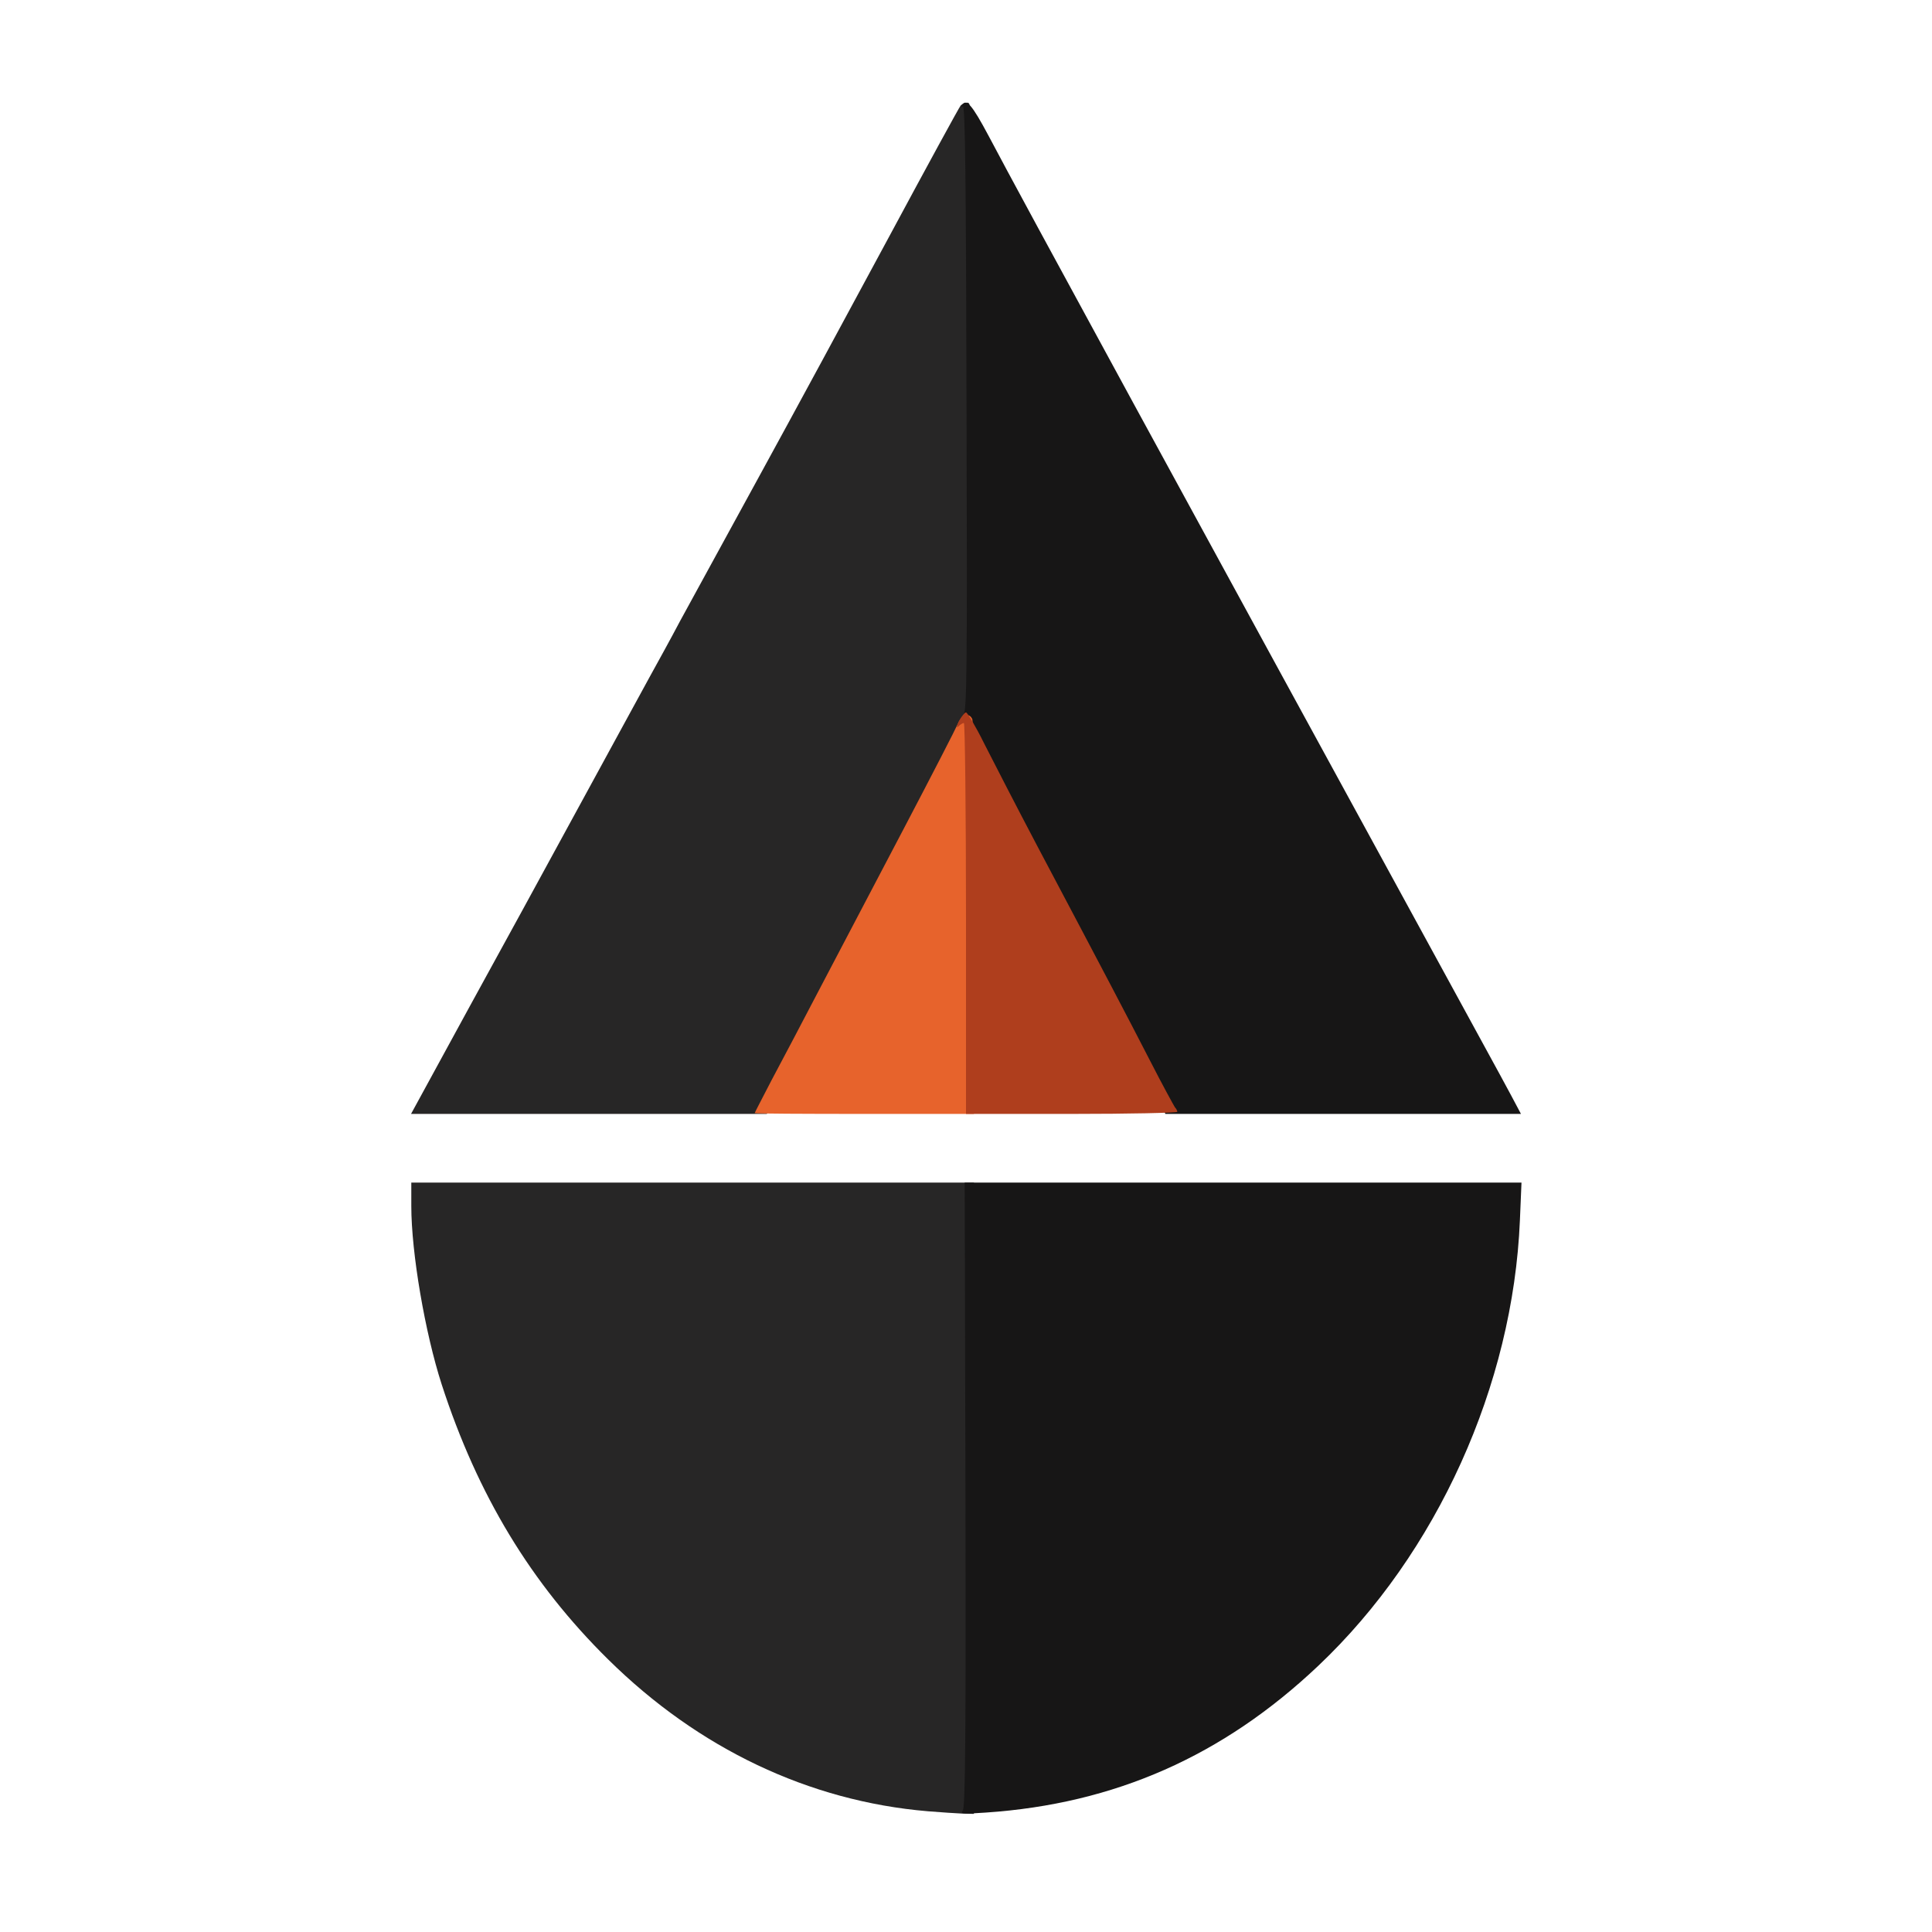
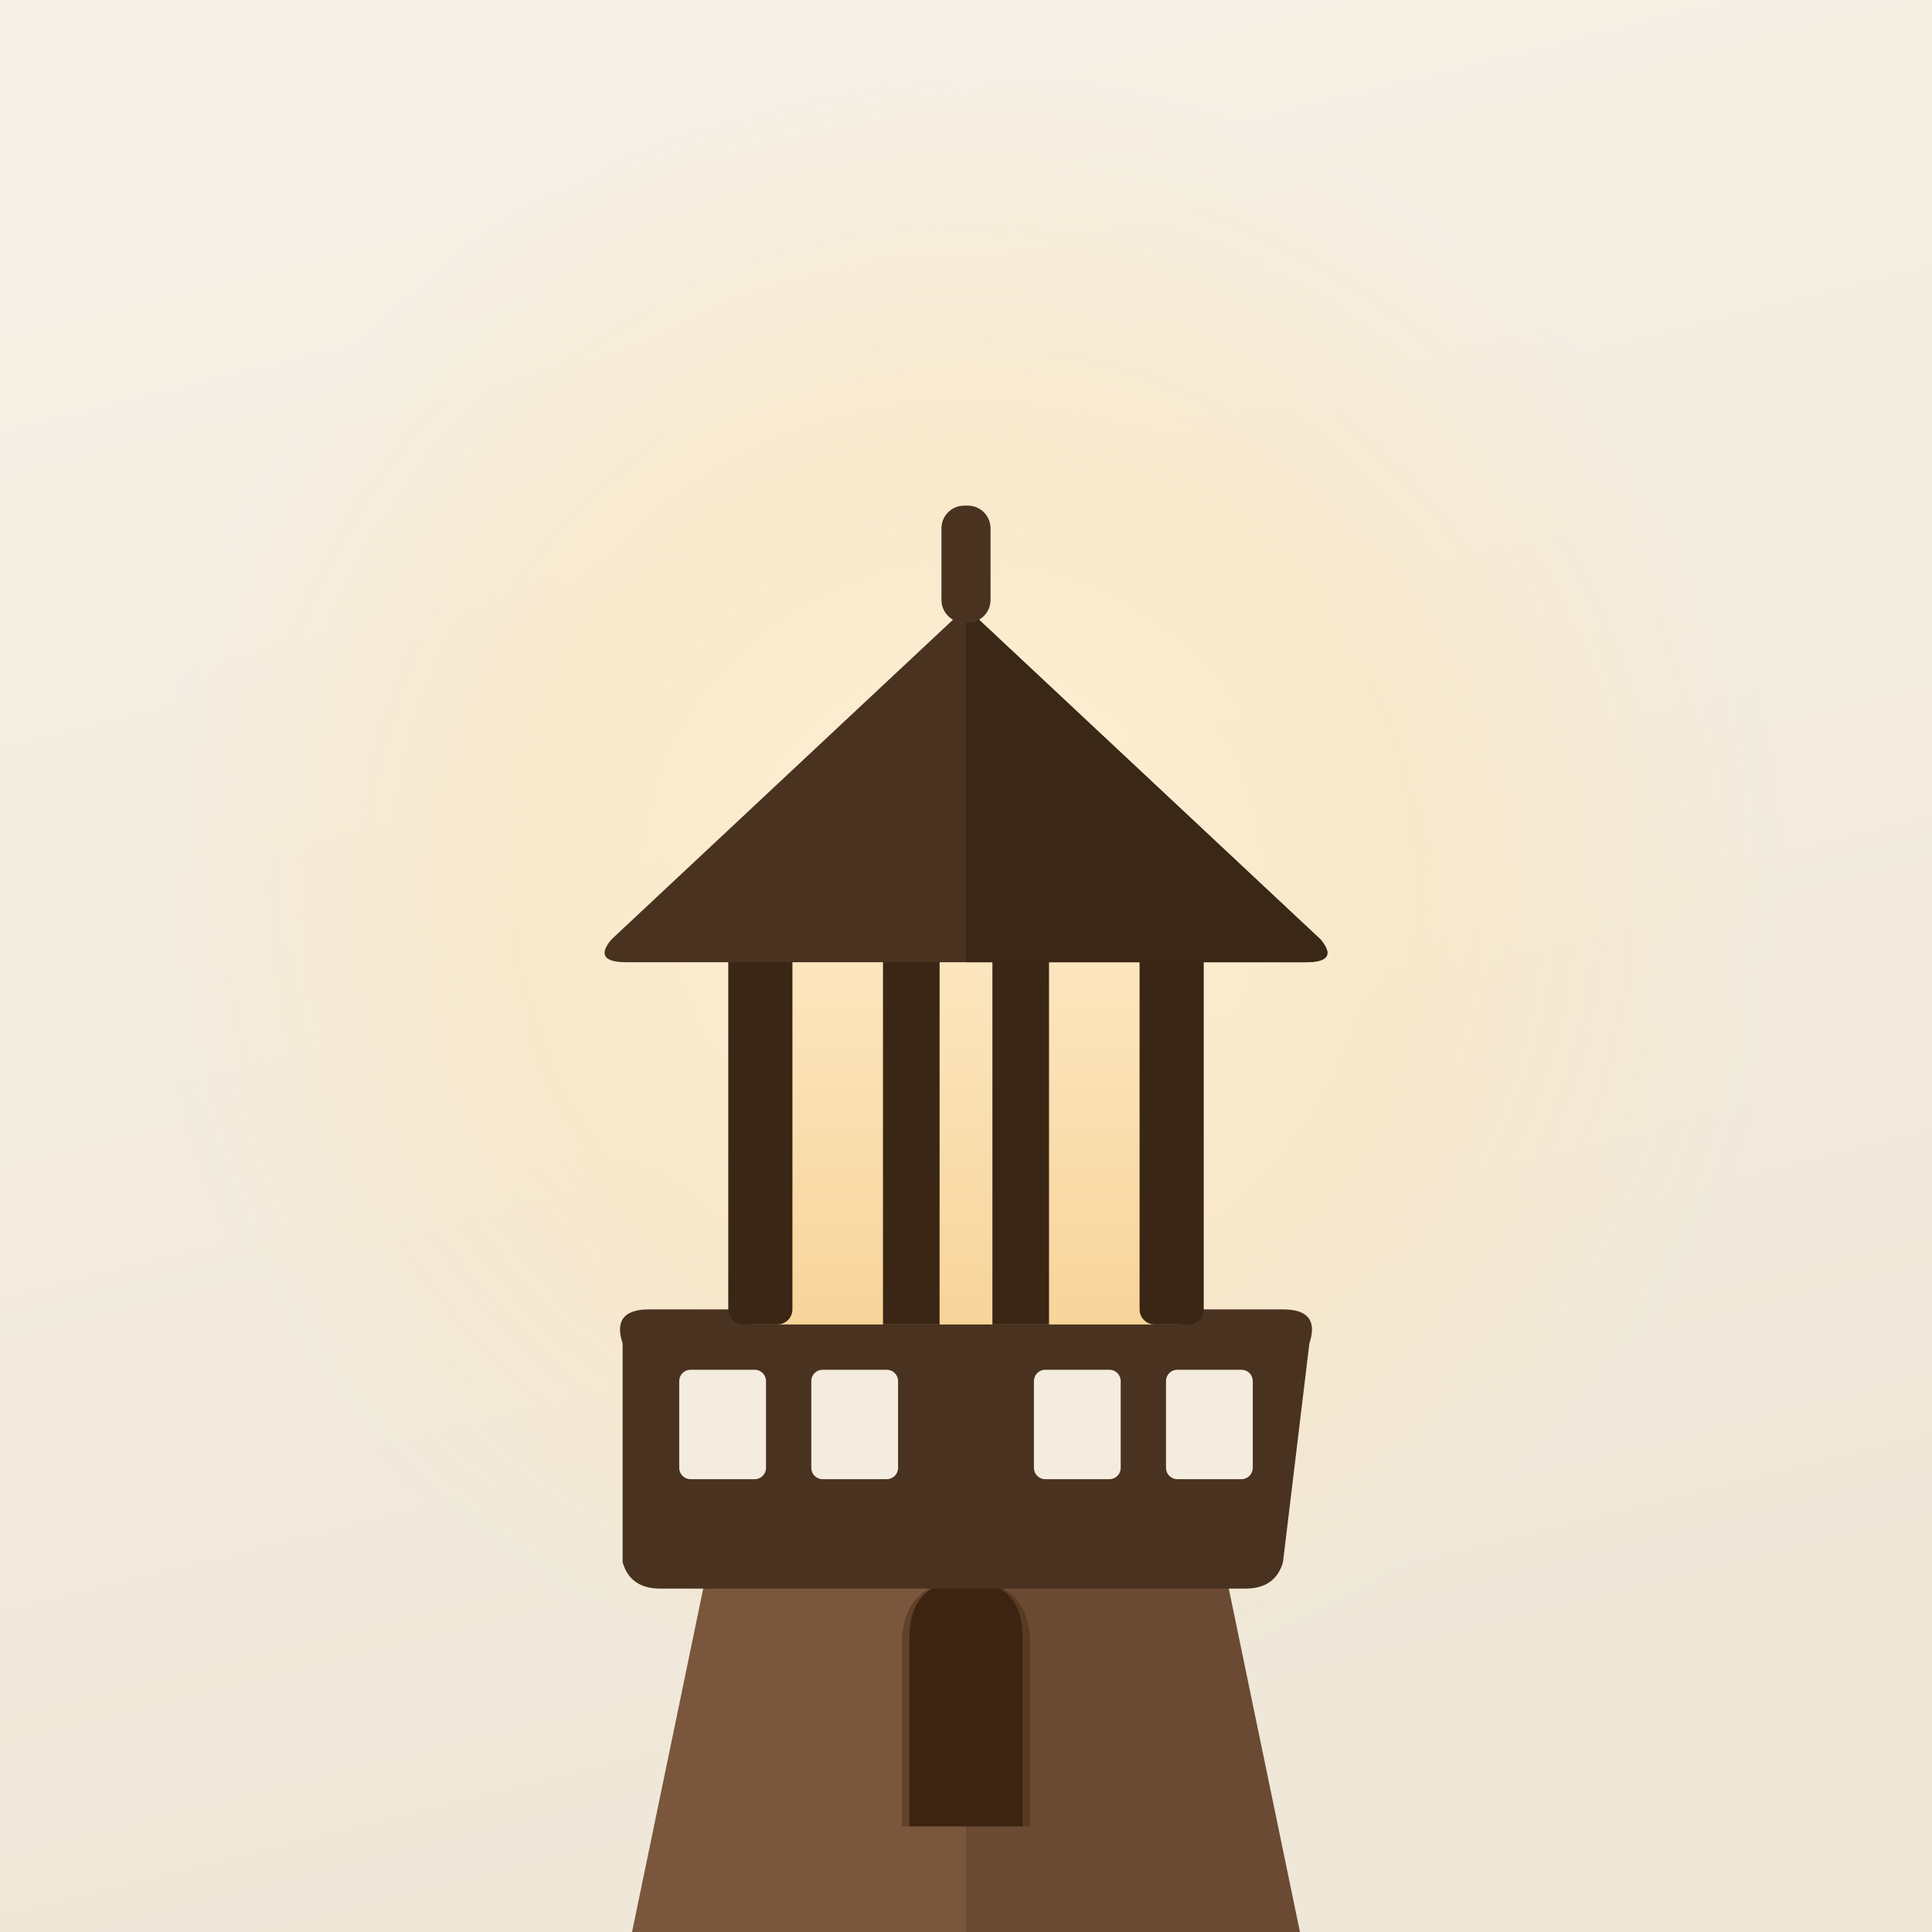
- <svg xmlns="http://www.w3.org/2000/svg" version="1.0" width="2048px" height="2048px" viewBox="0 0 2048 2048" preserveAspectRatio="xMidYMid meet">
-   <g transform="translate(1024,1024) scale(1.4) translate(-1024,-1074)">
-     <g fill="#272626">
-       <path d="M995 1714 c-89.80 -7.60 -173.60 -47.40 -242 -115 -58.40 -57.60 -98.80 -124.40 -126 -208.20 -12.60 -39 -23 -99.60 -23 -135 l0 -17.80 213 0 213 0 0 239 0 239 -8.40 -0.20 c-4.80 -0.20 -16.60 -1 -26.60 -1.80z" />
-       <path d="M606.20 1181.60 c1.40 -2.60 20.20 -37 41.80 -76.60 21.80 -39.60 58.60 -107 82 -150 23.40 -42.80 47.60 -87.40 54 -99 6.40 -11.60 17 -30.80 23.40 -43 6.60 -12 33.40 -61.20 59.60 -109 26.20 -47.80 70.80 -130.20 99.20 -183 28.40 -52.80 52.60 -97.20 53.80 -98.60 1.40 -1.40 3.80 -2.40 5.60 -2 3.20 0.60 3.40 18.80 4.40 233.60 0.80 170.60 0.40 233.40 -1.20 234.40 -1.20 0.80 -3.40 4.40 -5 8 -1.40 3.60 -20.60 40.80 -42.60 82.60 -21.80 41.80 -51.40 98 -65.60 125 -14.20 27 -29.60 56.40 -34.20 65.60 l-8.20 16.40 -134.80 0 -134.60 0 2.40 -4.40z" />
-     </g>
-     <g fill="#171616">
-       <path d="M1021.60 1713.40 c1.80 -2.20 2.40 -55.40 2 -239.20 l-0.60 -236.20 210.80 0 210.80 0 -1.20 28.60 c-5.20 124.80 -62.80 252.20 -152.60 337.20 -72.20 68.40 -154.20 104.60 -251.80 111.20 -17.40 1.20 -19.60 1 -17.40 -1.60z" />
-       <path d="M1166 1168.40 c-9 -18 -40.40 -77.80 -94.40 -180.40 -47.20 -89.40 -53.20 -102 -49.60 -104.40 2.60 -1.80 3 -29.40 2.40 -231.80 -0.40 -172.20 -1 -229.60 -2.80 -228.60 -1.40 0.80 -1.60 0.60 -0.80 -0.80 3.40 -5.60 7.60 -0.80 20.40 23.20 25.80 49 147.40 272 361.80 664.40 19 34.60 36 66 37.80 69.60 l3.40 6.40 -134.60 0 -134.60 0 -9 -17.60z" />
-     </g>
-     <g fill="#e7632c">
-       <path d="M864 1185.40 c0 -0.40 5.80 -11.40 12.60 -24.60 7 -13 24 -45.40 37.80 -71.80 13.80 -26.40 42.20 -80.40 63 -120 20.80 -39.60 39 -75 40.40 -78.40 2.80 -7 8.80 -8.80 11 -3.40 0.60 1.80 1.20 69.60 1.20 151 l0 147.80 -83 0 c-45.60 0 -83 -0.20 -83 -0.60z" />
-     </g>
-     <g fill="#af3e1d">
-       <path d="M1024 1038 c0 -81.40 -0.80 -148 -1.60 -148 -0.80 0 -2.80 1.20 -4.20 2.60 -1.60 1.40 -1.40 0 0.60 -4.20 1.80 -3.40 4.20 -6.40 5.20 -6.40 1 0 7.40 10.60 13.80 23.60 6.60 13 24.60 48 40.20 77.60 52.40 99 67.40 127.60 85 161.80 9.60 18.80 18.40 34.80 19.20 36 1 1 1.80 2.60 1.80 3.40 0 0.80 -36 1.60 -80 1.60 l-80 0 0 -148z" />
-     </g>
+ <svg xmlns="http://www.w3.org/2000/svg" width="1024" height="1024" viewBox="0 0 1024 1024">
+   <defs>
+     <linearGradient id="bg" x1="0" y1="0" x2="0.25" y2="1">
+       <stop offset="0" stop-color="#f6f1e7" />
+       <stop offset="1" stop-color="#efe7d8" />
+     </linearGradient>
+     <radialGradient id="glow" cx="0.5" cy="0.46" r="0.42">
+       <stop offset="0" stop-color="#fff3da" stop-opacity="0.95" />
+       <stop offset="0.55" stop-color="#ffe6b8" stop-opacity="0.5" />
+       <stop offset="1" stop-color="#ffe6b8" stop-opacity="0" />
+     </radialGradient>
+     <linearGradient id="lantern" x1="0" y1="0" x2="0" y2="1">
+       <stop offset="0" stop-color="#fde8c4" />
+       <stop offset="1" stop-color="#f7d49a" />
+     </linearGradient>
+   </defs>
+   <rect width="1024" height="1024" fill="url(#bg)" />
+   <rect width="1024" height="1024" fill="url(#glow)" />
+   <path d="M512 720 L512 1024 L335 1024 L398 720 Z" fill="#7a563c" />
+   <path d="M512 720 L626 720 L689 1024 L512 1024 Z" fill="#6a4a32" />
+   <path d="M512 838 q34 0 34 34 l0 96 -68 0 0 -96 q0 -34 34 -34 Z" fill="#41281280" opacity="0.9" />
+   <path d="M512 838 q30 0 30 30 l0 100 -60 0 0 -100 q0 -30 30 -30 Z" fill="#3c2410" />
+   <path d="M330 712 q-6 -18 14 -18 L680 694 q20 0 14 18 l-14 116 q-4 14 -20 14 L350 842 q-16 0 -20 -14 Z" fill="#4a3220" />
+   <g fill="#f3ecdf">
+     <rect x="360" y="726" width="46" height="58" rx="6" />
+     <rect x="430" y="726" width="46" height="58" rx="6" />
+     <rect x="548" y="726" width="46" height="58" rx="6" />
+     <rect x="618" y="726" width="46" height="58" rx="6" />
  </g>
+   <rect x="386" y="486" width="252" height="216" rx="14" fill="url(#lantern)" />
+   <g fill="#3a2614">
+     <rect x="386" y="486" width="34" height="216" rx="8" />
+     <rect x="604" y="486" width="34" height="216" rx="8" />
+     <rect x="468" y="486" width="30" height="216" />
+     <rect x="526" y="486" width="30" height="216" />
+   </g>
+   <path d="M512 322 L700 498 q10 12 -8 12 L332 510 q-18 0 -8 -12 Z" fill="#4a3220" />
+   <path d="M512 322 L700 498 q10 12 -8 12 L512 510 Z" fill="#3a2716" />
+   <rect x="499" y="268" width="26" height="62" rx="12" fill="#4a3220" />
</svg>
